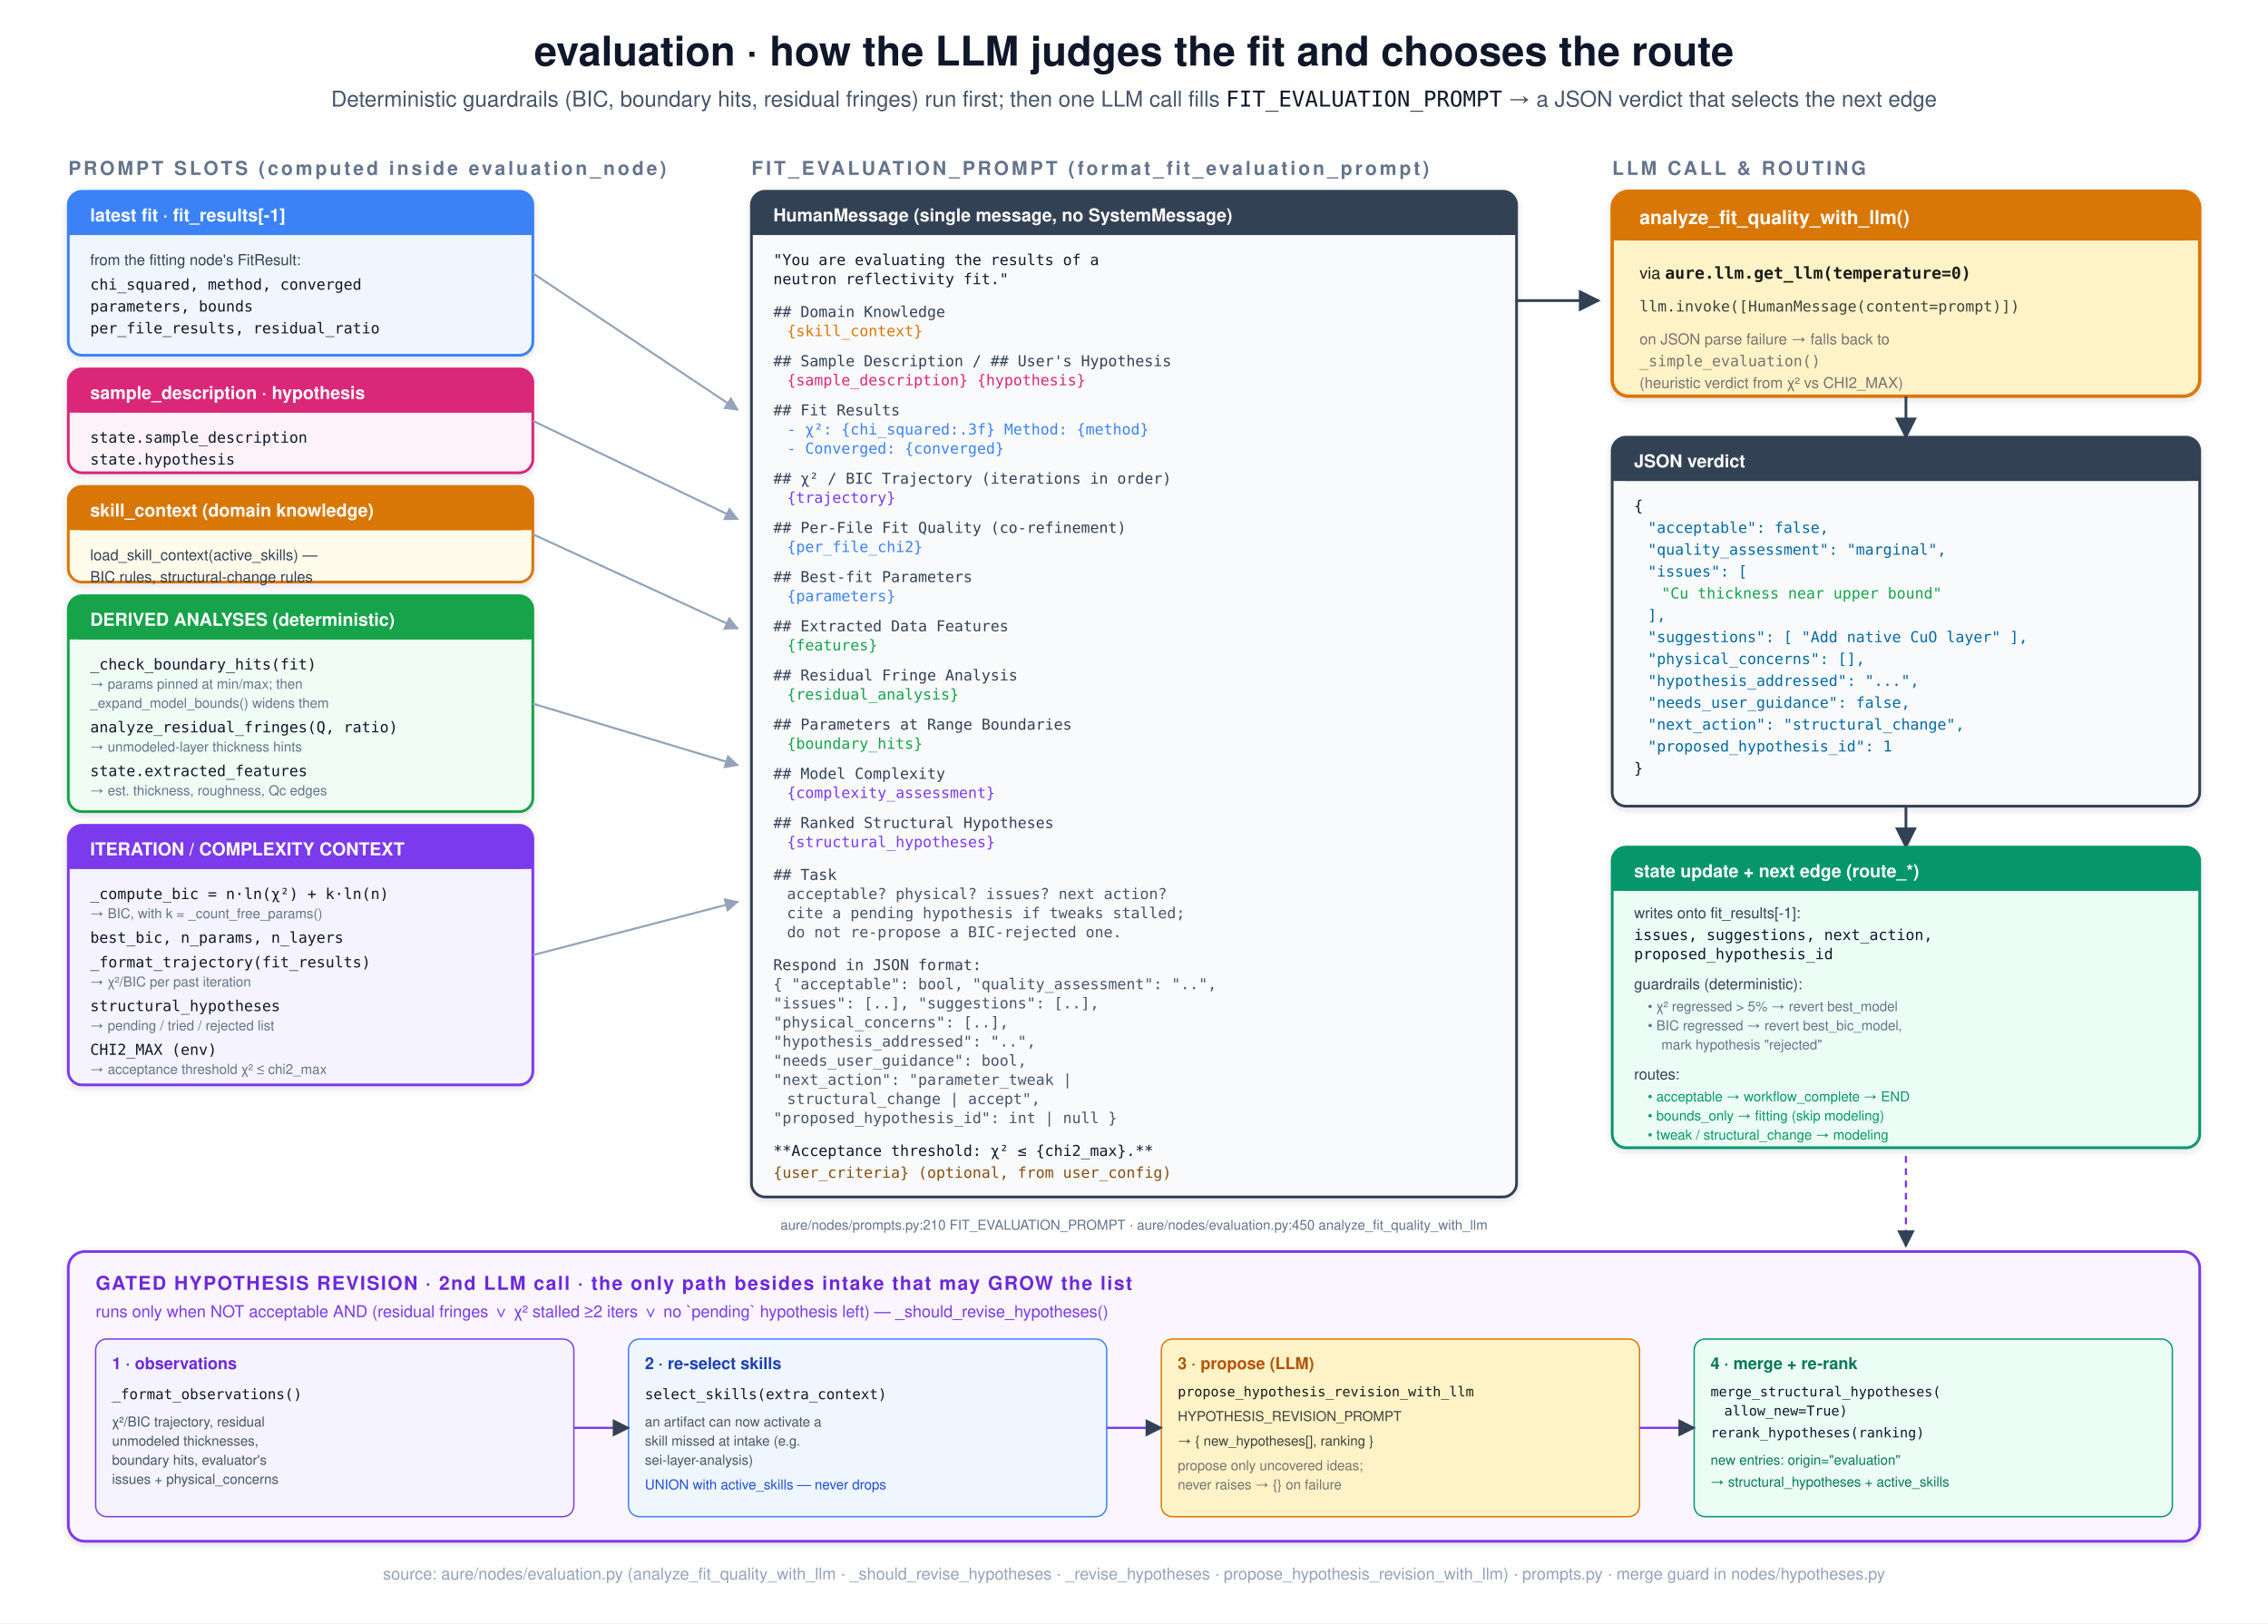
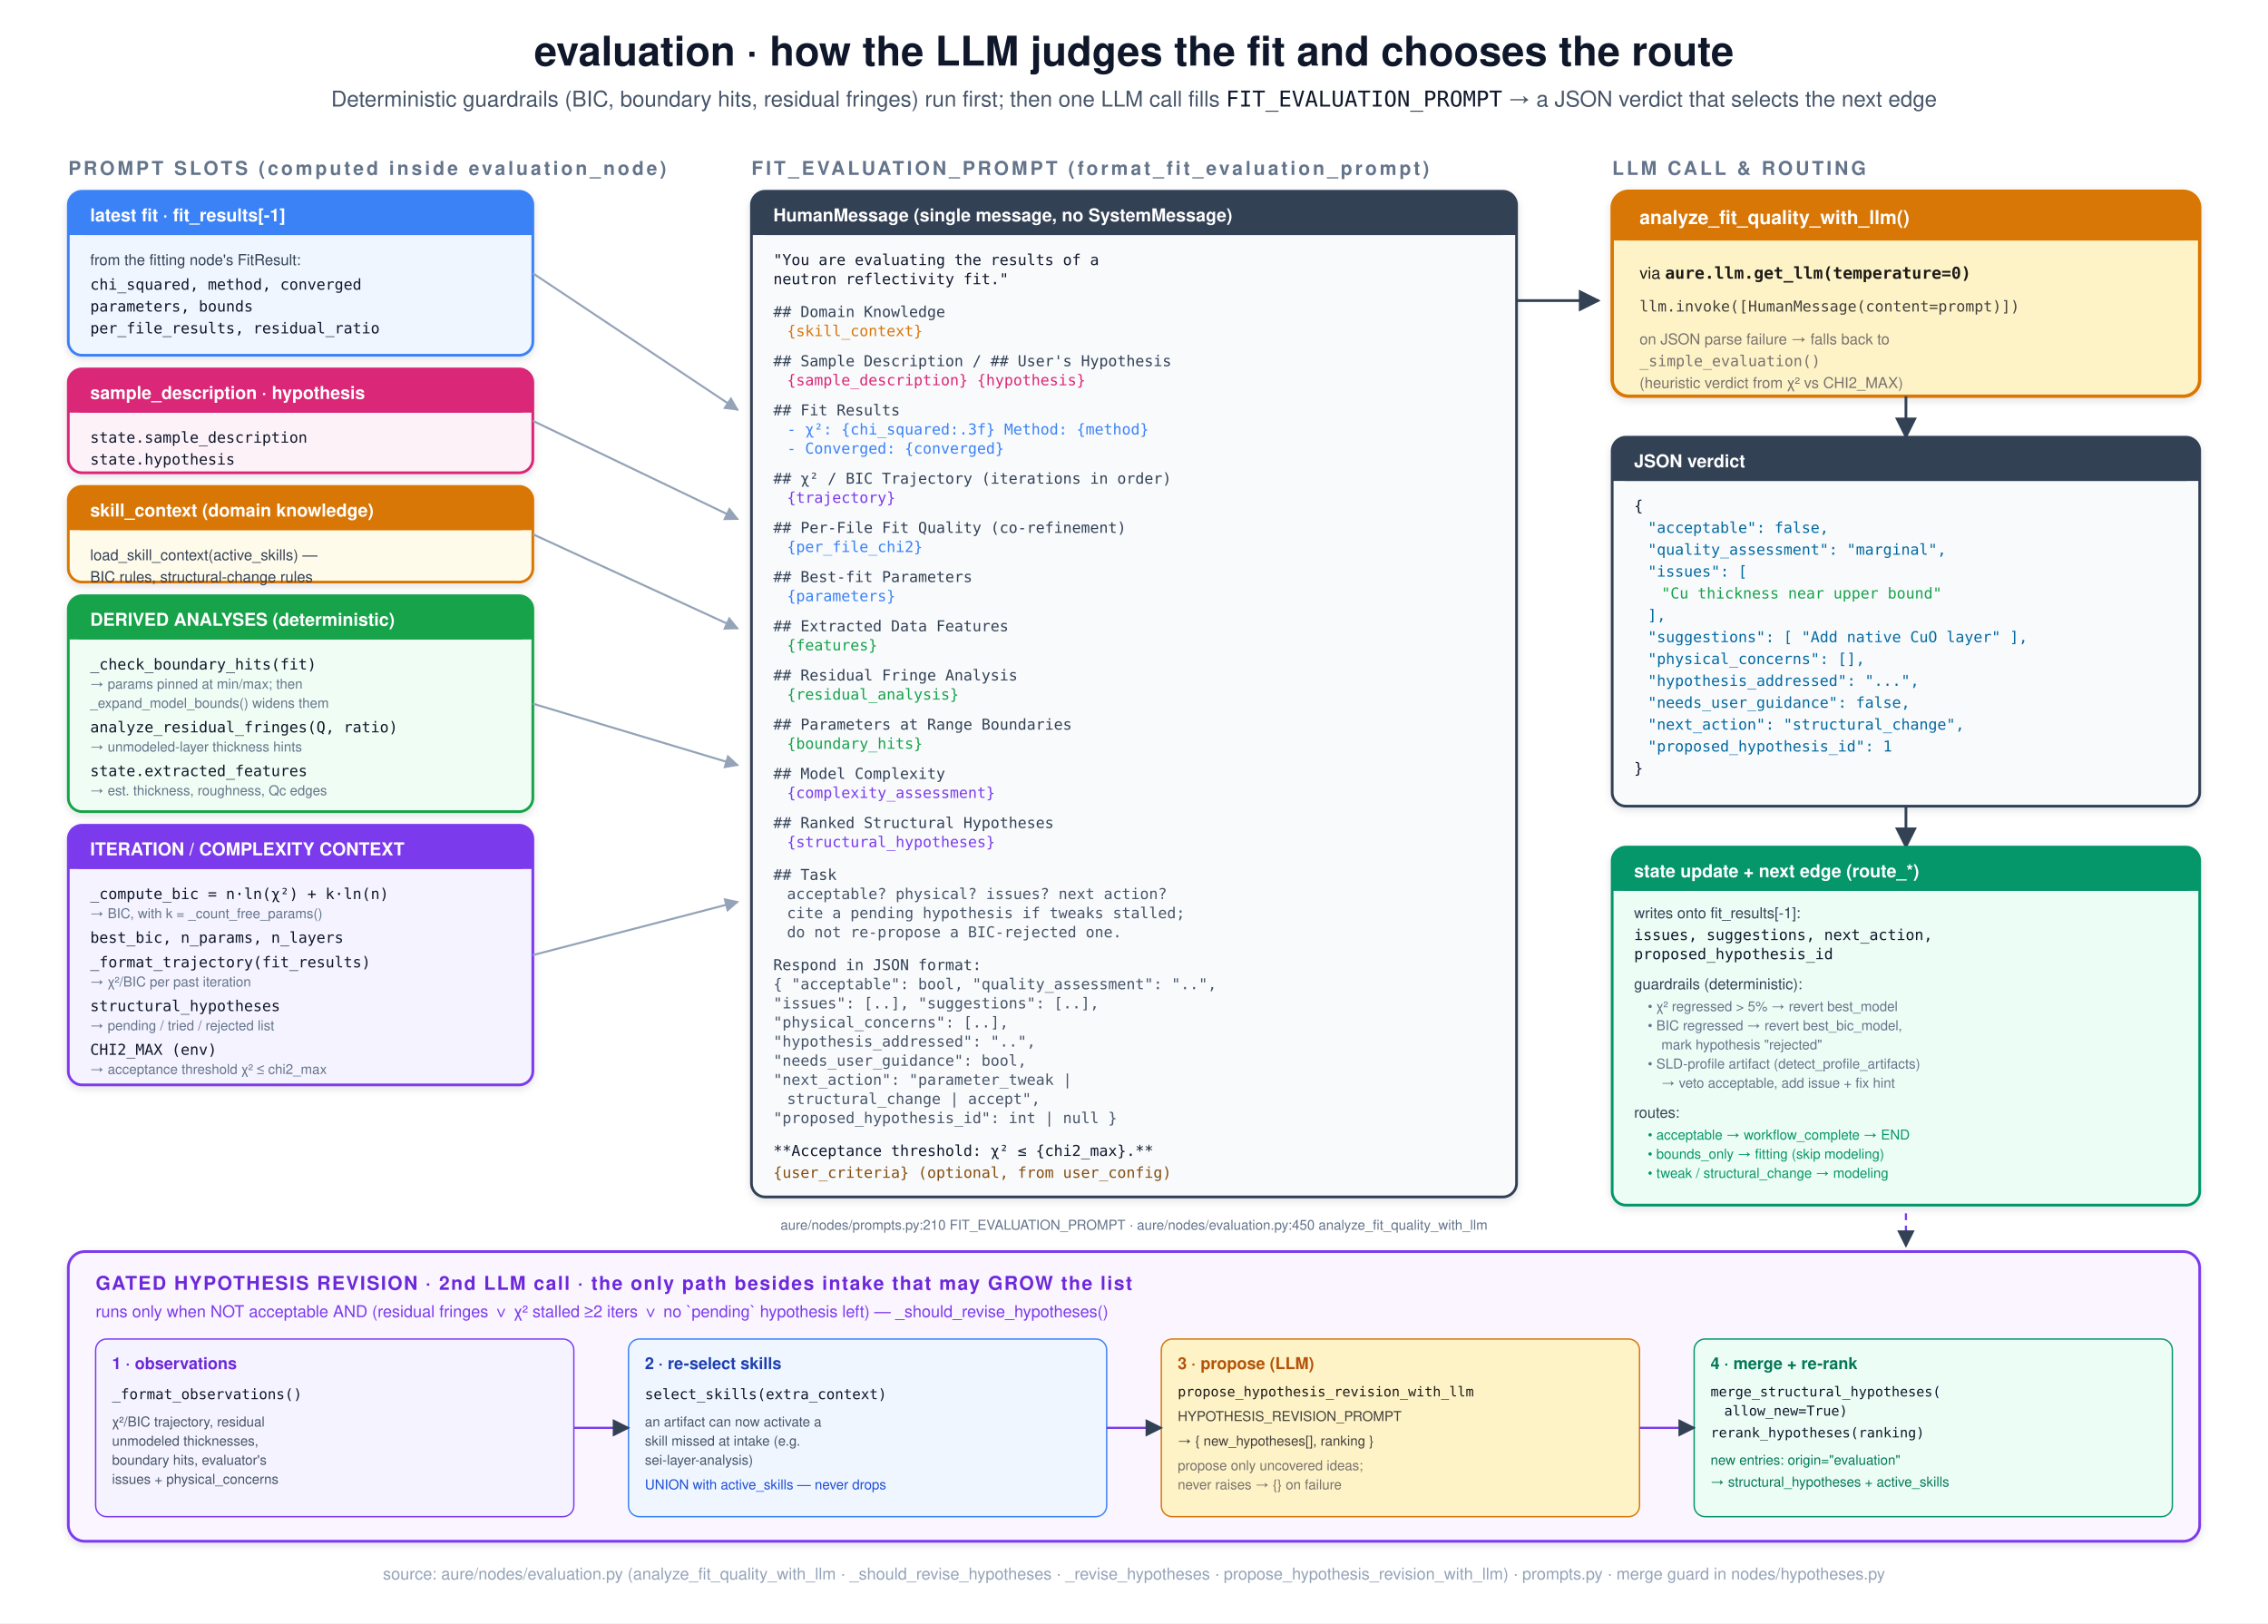
<svg xmlns="http://www.w3.org/2000/svg" viewBox="0 0 1660 1188" font-family="-apple-system, BlinkMacSystemFont, 'Segoe UI', Helvetica, Arial, sans-serif">
  <rect width="1660" height="1188" fill="#ffffff" />
  <defs>
    <marker id="arrow" viewBox="0 0 10 10" refX="9" refY="5" markerWidth="8" markerHeight="8" orient="auto-start-reverse">
      <path d="M 0 0 L 10 5 L 0 10 z" fill="#334155" />
    </marker>
    <marker id="arrow-light" viewBox="0 0 10 10" refX="9" refY="5" markerWidth="7" markerHeight="7" orient="auto-start-reverse">
      <path d="M 0 0 L 10 5 L 0 10 z" fill="#94a3b8" />
    </marker>
    <filter id="shadow" x="-20%" y="-20%" width="140%" height="140%">
      <feDropShadow dx="0" dy="2" stdDeviation="3" flood-color="#0f172a" flood-opacity="0.12" />
    </filter>
  </defs>
  <text x="830" y="48" text-anchor="middle" font-size="30" font-weight="700" fill="#0f172a">evaluation · how the LLM judges the fit and chooses the route</text>
  <text x="830" y="78" text-anchor="middle" font-size="16" fill="#475569">Deterministic guardrails (BIC, boundary hits, residual fringes) run first; then one LLM call fills <tspan font-family="ui-monospace, 'SF Mono', Menlo, monospace" fill="#0f172a">FIT_EVALUATION_PROMPT</tspan> → a JSON verdict that selects the next edge</text>
  <text x="50" y="128" font-size="14" font-weight="700" fill="#64748b" letter-spacing="2">PROMPT SLOTS  (computed inside evaluation_node)</text>
  <g transform="translate(50, 140)">
    <rect width="340" height="120" rx="10" fill="#eff6ff" stroke="#3b82f6" stroke-width="2" filter="url(#shadow)" />
    <rect width="340" height="32" rx="10" fill="#3b82f6" />
    <rect y="22" width="340" height="10" fill="#3b82f6" />
    <text x="16" y="22" font-size="13" font-weight="700" fill="#ffffff">latest fit  ·  fit_results[-1]</text>
    <text x="16" y="54" font-size="11" fill="#334155">from the fitting node's FitResult:</text>
    <text x="16" y="72" font-size="11" font-family="ui-monospace, 'SF Mono', Menlo, monospace" fill="#0f172a">chi_squared, method, converged</text>
    <text x="16" y="88" font-size="11" font-family="ui-monospace, 'SF Mono', Menlo, monospace" fill="#0f172a">parameters, bounds</text>
    <text x="16" y="104" font-size="11" font-family="ui-monospace, 'SF Mono', Menlo, monospace" fill="#0f172a">per_file_results, residual_ratio</text>
  </g>
  <g transform="translate(50, 270)">
    <rect width="340" height="76" rx="10" fill="#fdf2f8" stroke="#db2777" stroke-width="2" filter="url(#shadow)" />
    <rect width="340" height="32" rx="10" fill="#db2777" />
    <rect y="22" width="340" height="10" fill="#db2777" />
    <text x="16" y="22" font-size="13" font-weight="700" fill="#ffffff">sample_description  ·  hypothesis</text>
    <text x="16" y="54" font-size="11" font-family="ui-monospace, 'SF Mono', Menlo, monospace" fill="#0f172a">state.sample_description</text>
    <text x="16" y="70" font-size="11" font-family="ui-monospace, 'SF Mono', Menlo, monospace" fill="#0f172a">state.hypothesis</text>
  </g>
  <g transform="translate(50, 356)">
    <rect width="340" height="70" rx="10" fill="#fffbeb" stroke="#d97706" stroke-width="2" filter="url(#shadow)" />
    <rect width="340" height="32" rx="10" fill="#d97706" />
    <rect y="22" width="340" height="10" fill="#d97706" />
    <text x="16" y="22" font-size="13" font-weight="700" fill="#ffffff">skill_context  (domain knowledge)</text>
    <text x="16" y="54" font-size="11" fill="#334155">load_skill_context(active_skills) —</text>
    <text x="16" y="70" font-size="11" fill="#334155">BIC rules, structural-change rules</text>
  </g>
  <g transform="translate(50, 436)">
    <rect width="340" height="158" rx="10" fill="#f0fdf4" stroke="#16a34a" stroke-width="2" filter="url(#shadow)" />
    <rect width="340" height="32" rx="10" fill="#16a34a" />
    <rect y="22" width="340" height="10" fill="#16a34a" />
    <text x="16" y="22" font-size="13" font-weight="700" fill="#ffffff">DERIVED ANALYSES  (deterministic)</text>
    <text x="16" y="54" font-size="11" font-family="ui-monospace, 'SF Mono', Menlo, monospace" fill="#0f172a">_check_boundary_hits(fit)</text>
    <text x="16" y="68" font-size="10" fill="#64748b">  → params pinned at min/max; then</text>
    <text x="16" y="82" font-size="10" fill="#64748b">    _expand_model_bounds() widens them</text>
    <text x="16" y="100" font-size="11" font-family="ui-monospace, 'SF Mono', Menlo, monospace" fill="#0f172a">analyze_residual_fringes(Q, ratio)</text>
    <text x="16" y="114" font-size="10" fill="#64748b">  → unmodeled-layer thickness hints</text>
    <text x="16" y="132" font-size="11" font-family="ui-monospace, 'SF Mono', Menlo, monospace" fill="#0f172a">state.extracted_features</text>
    <text x="16" y="146" font-size="10" fill="#64748b">  → est. thickness, roughness, Qc edges</text>
  </g>
  <g transform="translate(50, 604)">
    <rect width="340" height="190" rx="10" fill="#f5f3ff" stroke="#7c3aed" stroke-width="2" filter="url(#shadow)" />
    <rect width="340" height="32" rx="10" fill="#7c3aed" />
    <rect y="22" width="340" height="10" fill="#7c3aed" />
    <text x="16" y="22" font-size="13" font-weight="700" fill="#ffffff">ITERATION / COMPLEXITY CONTEXT</text>
    <text x="16" y="54" font-size="11" font-family="ui-monospace, 'SF Mono', Menlo, monospace" fill="#0f172a">_compute_bic = n·ln(χ²) + k·ln(n)</text>
    <text x="16" y="68" font-size="10" fill="#64748b">  → BIC, with k = _count_free_params()</text>
    <text x="16" y="86" font-size="11" font-family="ui-monospace, 'SF Mono', Menlo, monospace" fill="#0f172a">best_bic, n_params, n_layers</text>
    <text x="16" y="104" font-size="11" font-family="ui-monospace, 'SF Mono', Menlo, monospace" fill="#0f172a">_format_trajectory(fit_results)</text>
    <text x="16" y="118" font-size="10" fill="#64748b">  → χ²/BIC per past iteration</text>
    <text x="16" y="136" font-size="11" font-family="ui-monospace, 'SF Mono', Menlo, monospace" fill="#0f172a">structural_hypotheses</text>
    <text x="16" y="150" font-size="10" fill="#64748b">  → pending / tried / rejected list</text>
    <text x="16" y="168" font-size="11" font-family="ui-monospace, 'SF Mono', Menlo, monospace" fill="#0f172a">CHI2_MAX  (env)</text>
    <text x="16" y="182" font-size="10" fill="#64748b">  → acceptance threshold χ² ≤ chi2_max</text>
  </g>
  <g stroke="#94a3b8" stroke-width="1.5" fill="none">
    <line x1="390" y1="200" x2="540" y2="300" marker-end="url(#arrow-light)" />
    <line x1="390" y1="308" x2="540" y2="380" marker-end="url(#arrow-light)" />
    <line x1="390" y1="391" x2="540" y2="460" marker-end="url(#arrow-light)" />
    <line x1="390" y1="515" x2="540" y2="560" marker-end="url(#arrow-light)" />
    <line x1="390" y1="699" x2="540" y2="660" marker-end="url(#arrow-light)" />
  </g>
  <text x="550" y="128" font-size="14" font-weight="700" fill="#64748b" letter-spacing="2">FIT_EVALUATION_PROMPT  (format_fit_evaluation_prompt)</text>
  <g transform="translate(550, 140)">
    <rect width="560" height="736" rx="10" fill="#f8fafc" stroke="#334155" stroke-width="2" filter="url(#shadow)" />
    <rect width="560" height="32" rx="10" fill="#334155" />
    <rect y="22" width="560" height="10" fill="#334155" />
    <text x="16" y="22" font-size="13" font-weight="700" fill="#ffffff">HumanMessage  (single message, no SystemMessage)</text>
    <g font-family="ui-monospace, 'SF Mono', Menlo, monospace" font-size="11">
      <text x="16" y="54" fill="#0f172a">"You are evaluating the results of a</text>
      <text x="16" y="68" fill="#0f172a"> neutron reflectivity fit."</text>
      <text x="16" y="92" fill="#334155">## Domain Knowledge</text>
      <text x="26" y="106" fill="#d97706">{skill_context}</text>
      <text x="16" y="128" fill="#334155">## Sample Description  /  ## User's Hypothesis</text>
      <text x="26" y="142" fill="#db2777">{sample_description}   {hypothesis}</text>
      <text x="16" y="164" fill="#334155">## Fit Results</text>
      <text x="26" y="178" fill="#3b82f6">- χ²: {chi_squared:.3f}   Method: {method}</text>
      <text x="26" y="192" fill="#3b82f6">- Converged: {converged}</text>
      <text x="16" y="214" fill="#334155">## χ² / BIC Trajectory  (iterations in order)</text>
      <text x="26" y="228" fill="#7c3aed">{trajectory}</text>
      <text x="16" y="250" fill="#334155">## Per-File Fit Quality  (co-refinement)</text>
      <text x="26" y="264" fill="#3b82f6">{per_file_chi2}</text>
      <text x="16" y="286" fill="#334155">## Best-fit Parameters</text>
      <text x="26" y="300" fill="#3b82f6">{parameters}</text>
      <text x="16" y="322" fill="#334155">## Extracted Data Features</text>
      <text x="26" y="336" fill="#16a34a">{features}</text>
      <text x="16" y="358" fill="#334155">## Residual Fringe Analysis</text>
      <text x="26" y="372" fill="#16a34a">{residual_analysis}</text>
      <text x="16" y="394" fill="#334155">## Parameters at Range Boundaries</text>
      <text x="26" y="408" fill="#16a34a">{boundary_hits}</text>
      <text x="16" y="430" fill="#334155">## Model Complexity</text>
      <text x="26" y="444" fill="#7c3aed">{complexity_assessment}</text>
      <text x="16" y="466" fill="#334155">## Ranked Structural Hypotheses</text>
      <text x="26" y="480" fill="#7c3aed">{structural_hypotheses}</text>
      <text x="16" y="504" fill="#334155">## Task</text>
      <text x="26" y="518" fill="#475569">acceptable? physical? issues? next action?</text>
      <text x="26" y="532" fill="#475569">cite a pending hypothesis if tweaks stalled;</text>
      <text x="26" y="546" fill="#475569">do not re-propose a BIC-rejected one.</text>
      <text x="16" y="570" fill="#334155">Respond in JSON format:</text>
      <text x="16" y="584" fill="#475569">{ "acceptable": bool, "quality_assessment": "..",</text>
      <text x="16" y="598" fill="#475569">  "issues": [..], "suggestions": [..],</text>
      <text x="16" y="612" fill="#475569">  "physical_concerns": [..],</text>
      <text x="16" y="626" fill="#475569">  "hypothesis_addressed": "..",</text>
      <text x="16" y="640" fill="#475569">  "needs_user_guidance": bool,</text>
      <text x="16" y="654" fill="#475569">  "next_action": "parameter_tweak |</text>
      <text x="26" y="668" fill="#475569">    structural_change | accept",</text>
      <text x="16" y="682" fill="#475569">  "proposed_hypothesis_id": int | null }</text>
      <text x="16" y="706" fill="#0f172a">**Acceptance threshold: χ² ≤ {chi2_max}.**</text>
      <text x="16" y="722" fill="#854d0e">{user_criteria}   (optional, from user_config)</text>
    </g>
  </g>
  <text x="830" y="900" text-anchor="middle" font-size="10" fill="#64748b">aure/nodes/prompts.py:210 FIT_EVALUATION_PROMPT · aure/nodes/evaluation.py:450 analyze_fit_quality_with_llm</text>
  <g stroke="#334155" stroke-width="2" fill="none">
    <path d="M 1110 220 L 1170 220" marker-end="url(#arrow)" />
  </g>
  <text x="1180" y="128" font-size="14" font-weight="700" fill="#64748b" letter-spacing="2">LLM CALL  &amp;  ROUTING</text>
  <g transform="translate(1180, 140)">
    <rect width="430" height="150" rx="12" fill="#fef3c7" stroke="#d97706" stroke-width="2.5" filter="url(#shadow)" />
    <rect width="430" height="36" rx="12" fill="#d97706" />
    <rect y="24" width="430" height="12" fill="#d97706" />
    <text x="20" y="24" font-size="14" font-weight="700" fill="#ffffff">analyze_fit_quality_with_llm()</text>
    <text x="20" y="64" font-size="12" fill="#1c1917">via <tspan font-family="ui-monospace, 'SF Mono', Menlo, monospace" font-weight="700">aure.llm.get_llm(temperature=0)</tspan>
    </text>
    <text x="20" y="88" font-size="11" font-family="ui-monospace, 'SF Mono', Menlo, monospace" fill="#44403c">llm.invoke([HumanMessage(content=prompt)])</text>
    <text x="20" y="112" font-size="11" fill="#78716c">on JSON parse failure → falls back to</text>
    <text x="20" y="128" font-size="11" font-family="ui-monospace, 'SF Mono', Menlo, monospace" fill="#78716c">_simple_evaluation()</text>
    <text x="20" y="144" font-size="11" fill="#78716c">(heuristic verdict from χ² vs CHI2_MAX)</text>
  </g>
  <line x1="1395" y1="290" x2="1395" y2="320" stroke="#334155" stroke-width="2" marker-end="url(#arrow)" fill="none" />
  <g transform="translate(1180, 320)">
    <rect width="430" height="270" rx="10" fill="#f8fafc" stroke="#334155" stroke-width="2" filter="url(#shadow)" />
    <rect width="430" height="32" rx="10" fill="#334155" />
    <rect y="22" width="430" height="10" fill="#334155" />
    <text x="16" y="22" font-size="13" font-weight="700" fill="#ffffff">JSON verdict</text>
    <g font-family="ui-monospace, 'SF Mono', Menlo, monospace" font-size="11" fill="#0f172a">
      <text x="16" y="54">{</text>
      <text x="26" y="70" fill="#0369a1">"acceptable": false,</text>
      <text x="26" y="86" fill="#0369a1">"quality_assessment": "marginal",</text>
      <text x="26" y="102" fill="#0369a1">"issues": [</text>
      <text x="36" y="118" fill="#16a34a">"Cu thickness near upper bound"</text>
      <text x="26" y="134" fill="#0369a1">],</text>
      <text x="26" y="150" fill="#0369a1">"suggestions": [ "Add native CuO layer" ],</text>
      <text x="26" y="166" fill="#0369a1">"physical_concerns": [],</text>
      <text x="26" y="182" fill="#0369a1">"hypothesis_addressed": "...",</text>
      <text x="26" y="198" fill="#0369a1">"needs_user_guidance": false,</text>
      <text x="26" y="214" fill="#0369a1">"next_action": "structural_change",</text>
      <text x="26" y="230" fill="#0369a1">"proposed_hypothesis_id": 1</text>
      <text x="16" y="246">}</text>
    </g>
  </g>
  <line x1="1395" y1="590" x2="1395" y2="620" stroke="#334155" stroke-width="2" marker-end="url(#arrow)" fill="none" />
  <g transform="translate(1180, 620)">
-     <rect width="430" height="220" rx="10" fill="#ecfdf5" stroke="#059669" stroke-width="2" filter="url(#shadow)" />
+     <rect width="430" height="262" rx="10" fill="#ecfdf5" stroke="#059669" stroke-width="2" filter="url(#shadow)" />
    <rect width="430" height="32" rx="10" fill="#059669" />
    <rect y="22" width="430" height="10" fill="#059669" />
    <text x="16" y="22" font-size="13" font-weight="700" fill="#ffffff">state update  +  next edge (route_*)</text>
    <text x="16" y="52" font-size="11" fill="#334155">writes onto fit_results[-1]:</text>
    <text x="16" y="68" font-size="11" font-family="ui-monospace, 'SF Mono', Menlo, monospace" fill="#0f172a">issues, suggestions, next_action,</text>
    <text x="16" y="82" font-size="11" font-family="ui-monospace, 'SF Mono', Menlo, monospace" fill="#0f172a">proposed_hypothesis_id</text>
    <text x="16" y="104" font-size="11" fill="#334155">guardrails (deterministic):</text>
    <text x="26" y="120" font-size="10" fill="#64748b">• χ² regressed &gt; 5% → revert best_model</text>
    <text x="26" y="134" font-size="10" fill="#64748b">• BIC regressed → revert best_bic_model,</text>
    <text x="36" y="148" font-size="10" fill="#64748b">  mark hypothesis "rejected"</text>
-     <text x="16" y="170" font-size="11" fill="#334155">routes:</text>
-     <text x="26" y="186" font-size="10" fill="#059669">• acceptable → workflow_complete → END</text>
-     <text x="26" y="200" font-size="10" fill="#059669">• bounds_only → fitting (skip modeling)</text>
-     <text x="26" y="214" font-size="10" fill="#059669">• tweak / structural_change → modeling</text>
-   </g>
-   <line x1="1395" y1="846" x2="1395" y2="912" stroke="#7c3aed" stroke-width="1.6" stroke-dasharray="5 4" marker-end="url(#arrow)" fill="none" />
+     <text x="26" y="162" font-size="10" fill="#64748b">• SLD-profile artifact (detect_profile_artifacts)</text>
+     <text x="36" y="176" font-size="10" fill="#64748b">  → veto acceptable, add issue + fix hint</text>
+     <text x="16" y="198" font-size="11" fill="#334155">routes:</text>
+     <text x="26" y="214" font-size="10" fill="#059669">• acceptable → workflow_complete → END</text>
+     <text x="26" y="228" font-size="10" fill="#059669">• bounds_only → fitting (skip modeling)</text>
+     <text x="26" y="242" font-size="10" fill="#059669">• tweak / structural_change → modeling</text>
+   </g>
+   <line x1="1395" y1="888" x2="1395" y2="912" stroke="#7c3aed" stroke-width="1.6" stroke-dasharray="5 4" marker-end="url(#arrow)" fill="none" />
  <g transform="translate(50, 916)">
    <rect width="1560" height="212" rx="12" fill="#faf5ff" stroke="#7c3aed" stroke-width="2" filter="url(#shadow)" />
    <text x="20" y="28" font-size="14" font-weight="700" fill="#6d28d9" letter-spacing="1">GATED HYPOTHESIS REVISION  ·  2nd LLM call  ·  the only path besides intake that may GROW the list</text>
    <text x="20" y="48" font-size="12" fill="#7c3aed">runs only when NOT acceptable AND (residual fringes ∨ χ² stalled ≥2 iters ∨ no `pending` hypothesis left) — _should_revise_hypotheses()</text>
    <g transform="translate(20, 64)">
      <rect width="350" height="130" rx="8" fill="#f5f3ff" stroke="#7c3aed" />
      <text x="12" y="22" font-size="12" font-weight="700" fill="#6d28d9">1 · observations</text>
      <text x="12" y="44" font-size="10.5" font-family="ui-monospace, 'SF Mono', Menlo, monospace" fill="#0f172a">_format_observations()</text>
      <text x="12" y="64" font-size="10" fill="#475569">χ²/BIC trajectory, residual</text>
      <text x="12" y="78" font-size="10" fill="#475569">unmodeled thicknesses,</text>
      <text x="12" y="92" font-size="10" fill="#475569">boundary hits, evaluator's</text>
      <text x="12" y="106" font-size="10" fill="#475569">issues + physical_concerns</text>
    </g>
    <g transform="translate(410, 64)">
      <rect width="350" height="130" rx="8" fill="#eff6ff" stroke="#3b82f6" />
      <text x="12" y="22" font-size="12" font-weight="700" fill="#1e40af">2 · re-select skills</text>
      <text x="12" y="44" font-size="10.5" font-family="ui-monospace, 'SF Mono', Menlo, monospace" fill="#0f172a">select_skills(extra_context)</text>
      <text x="12" y="64" font-size="10" fill="#475569">an artifact can now activate a</text>
      <text x="12" y="78" font-size="10" fill="#475569">skill missed at intake (e.g.</text>
      <text x="12" y="92" font-size="10" fill="#475569">sei-layer-analysis)</text>
      <text x="12" y="110" font-size="10" fill="#1d4ed8">UNION with active_skills — never drops</text>
    </g>
    <g transform="translate(800, 64)">
      <rect width="350" height="130" rx="8" fill="#fef3c7" stroke="#d97706" />
      <text x="12" y="22" font-size="12" font-weight="700" fill="#b45309">3 · propose  (LLM)</text>
      <text x="12" y="42" font-size="10" font-family="ui-monospace, 'SF Mono', Menlo, monospace" fill="#1c1917">propose_hypothesis_revision_with_llm</text>
      <text x="12" y="60" font-size="10" fill="#44403c">HYPOTHESIS_REVISION_PROMPT</text>
      <text x="12" y="78" font-size="10" fill="#44403c">→ { new_hypotheses[], ranking }</text>
      <text x="12" y="96" font-size="10" fill="#78716c">propose only uncovered ideas;</text>
      <text x="12" y="110" font-size="10" fill="#78716c">never raises → {} on failure</text>
    </g>
    <g transform="translate(1190, 64)">
      <rect width="350" height="130" rx="8" fill="#ecfdf5" stroke="#059669" />
      <text x="12" y="22" font-size="12" font-weight="700" fill="#047857">4 · merge + re-rank</text>
      <text x="12" y="42" font-size="10" font-family="ui-monospace, 'SF Mono', Menlo, monospace" fill="#0f172a">merge_structural_hypotheses(</text>
      <text x="22" y="56" font-size="10" font-family="ui-monospace, 'SF Mono', Menlo, monospace" fill="#0f172a">allow_new=True)</text>
      <text x="12" y="72" font-size="10" font-family="ui-monospace, 'SF Mono', Menlo, monospace" fill="#0f172a">rerank_hypotheses(ranking)</text>
      <text x="12" y="92" font-size="10" fill="#047857">new entries: origin="evaluation"</text>
      <text x="12" y="108" font-size="10" fill="#047857">→ structural_hypotheses + active_skills</text>
    </g>
    <g stroke="#7c3aed" stroke-width="1.6" fill="none">
      <line x1="370" y1="129" x2="410" y2="129" marker-end="url(#arrow)" />
      <line x1="760" y1="129" x2="800" y2="129" marker-end="url(#arrow)" />
      <line x1="1150" y1="129" x2="1190" y2="129" marker-end="url(#arrow)" />
    </g>
  </g>
  <text x="830" y="1156" text-anchor="middle" font-size="12" fill="#94a3b8">
    source: aure/nodes/evaluation.py (analyze_fit_quality_with_llm · _should_revise_hypotheses · _revise_hypotheses · propose_hypothesis_revision_with_llm) · prompts.py · merge guard in nodes/hypotheses.py
  </text>
</svg>
